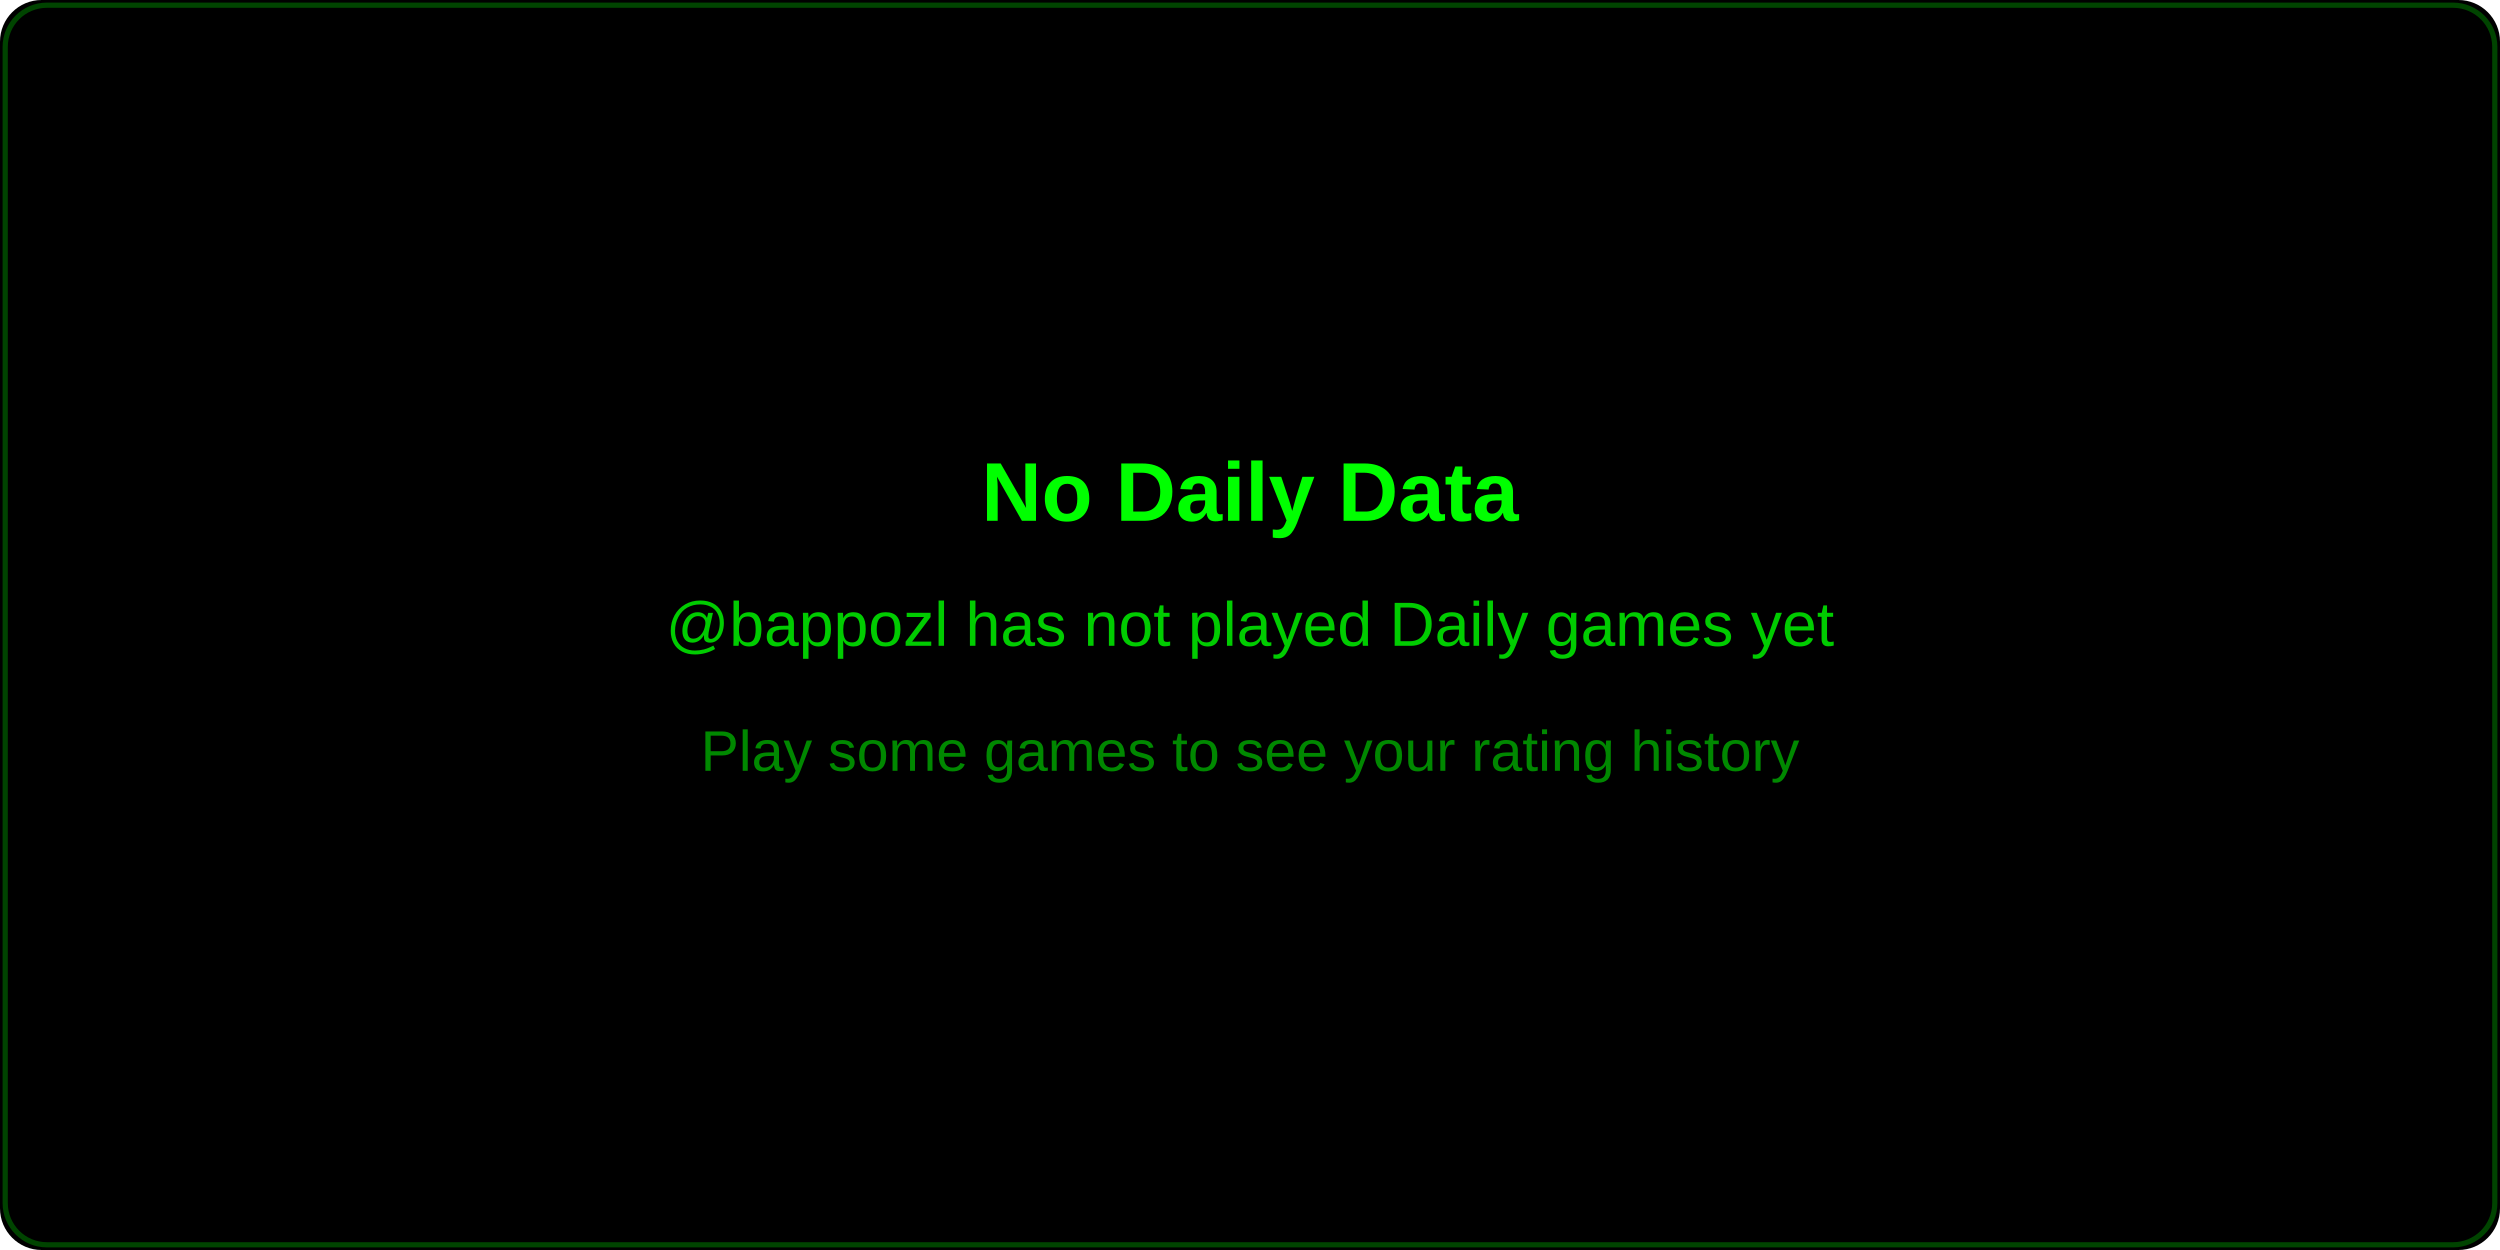
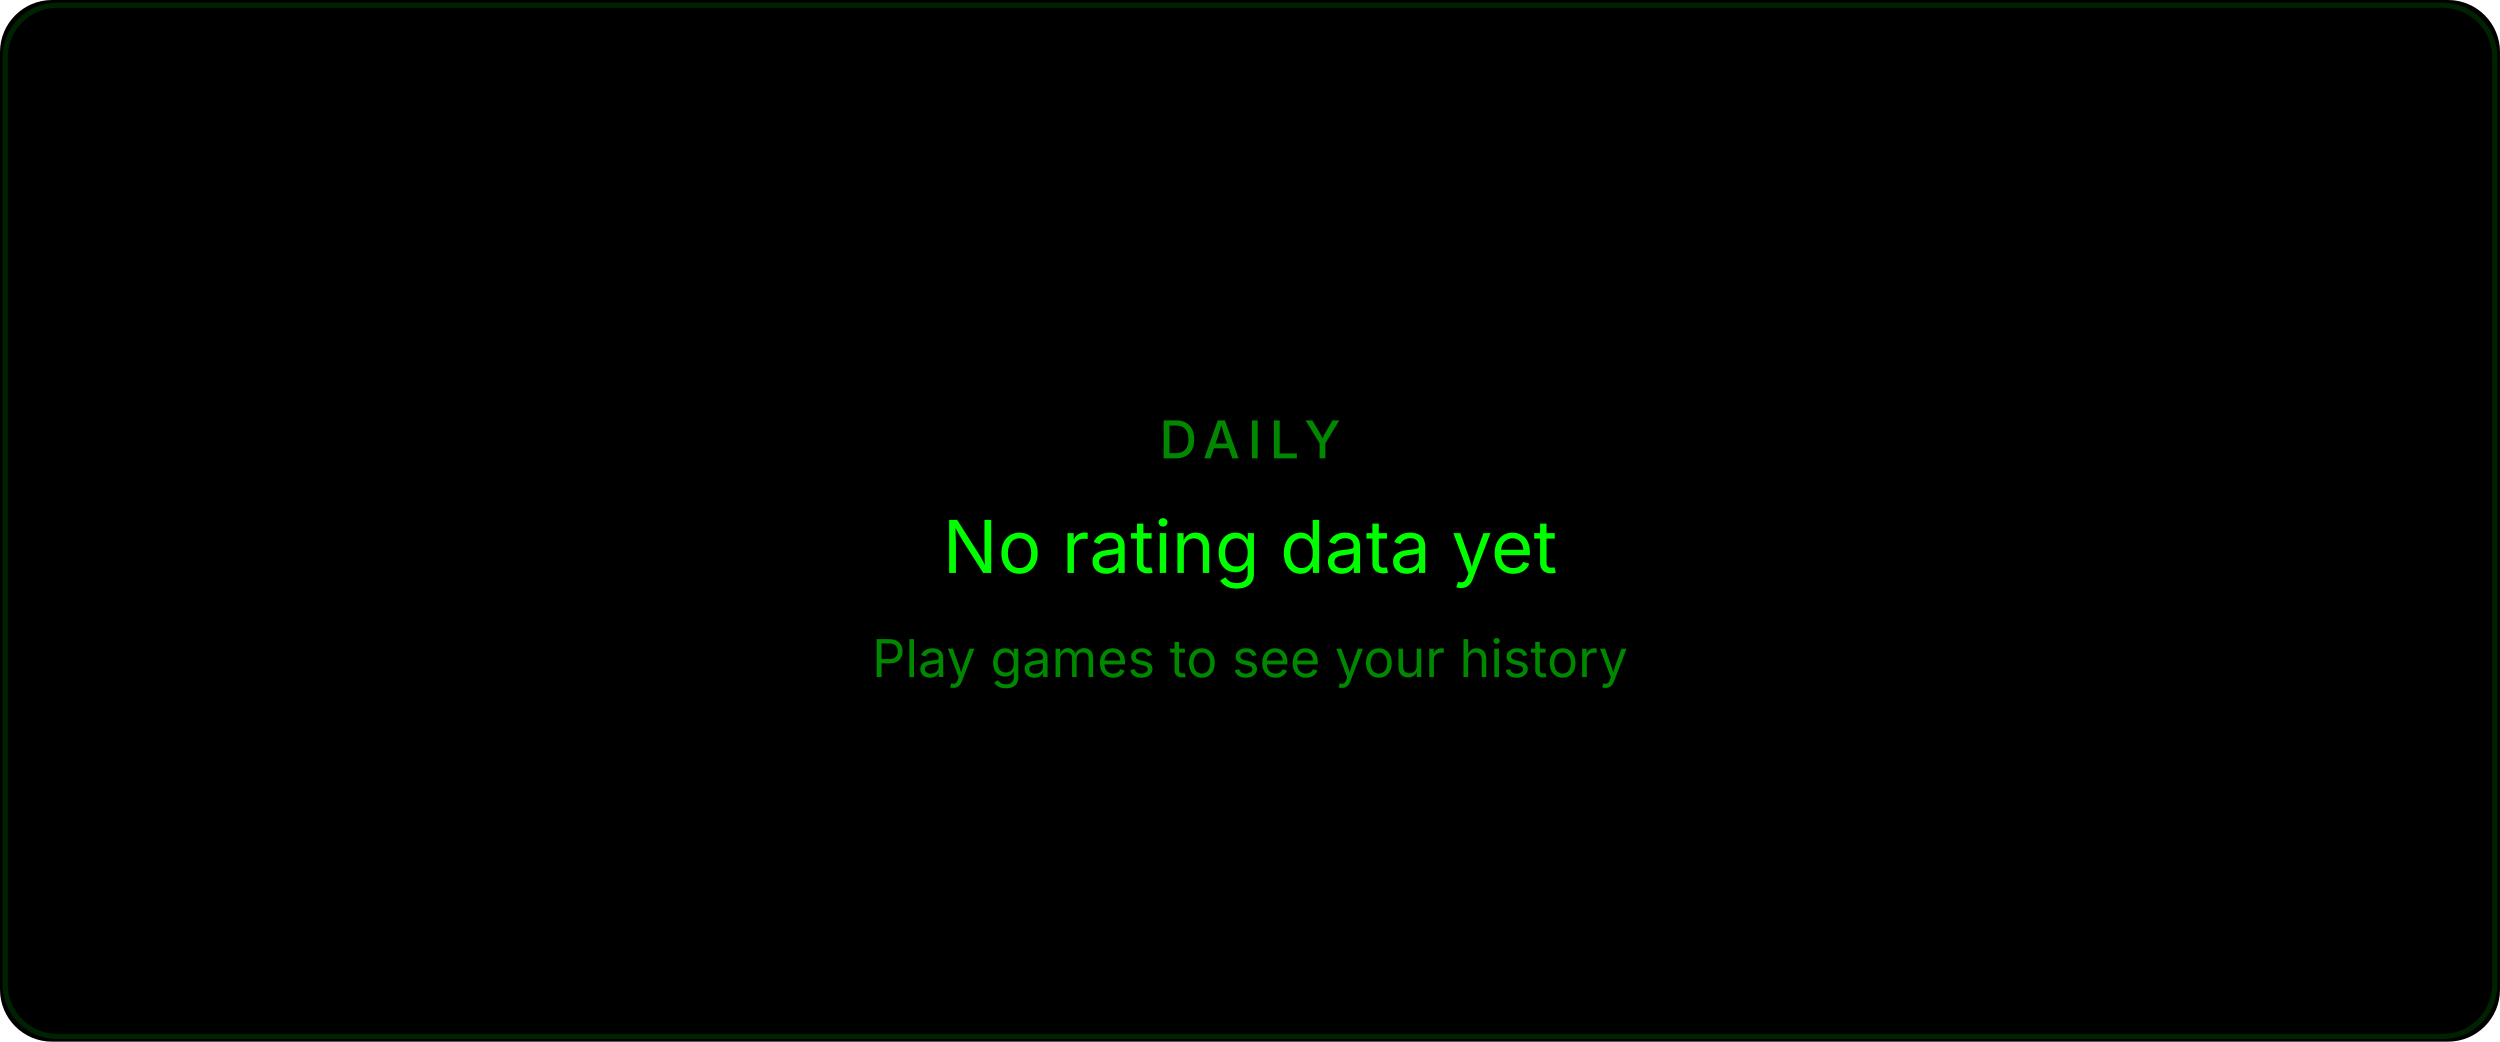
- <svg xmlns="http://www.w3.org/2000/svg" width="480" height="240">
-   <rect width="480" height="240" fill="#000000" rx="8" />
-   <rect x="1" y="1" width="478" height="238" fill="none" stroke="#004400" rx="8" />
-   <text x="240" y="100" fill="#00ff00" font-size="16" font-weight="600" font-family="Segoe UI, Arial, sans-serif" text-anchor="middle">
-     No Daily Data
-   </text>
-   <text x="240" y="124" fill="#00cc00" font-size="12" font-family="Segoe UI, Arial, sans-serif" text-anchor="middle">
-     @bappozl has not played Daily games yet
-   </text>
-   <text x="240" y="148" fill="#008800" font-size="11" font-family="Segoe UI, Arial, sans-serif" text-anchor="middle">
-     Play some games to see your rating history
-   </text>
+ <svg xmlns="http://www.w3.org/2000/svg" width="480" height="200" viewBox="0 0 480 200">
+   <rect width="480" height="200" fill="#000000" rx="10" />
+   <rect x="1" y="1" width="478" height="198" fill="none" stroke="#004400" rx="10" stroke-opacity="0.5" />
+   <text x="240" y="88" fill="#008800" font-size="10" font-weight="500" font-family="-apple-system,BlinkMacSystemFont,'Segoe UI',sans-serif" text-anchor="middle" letter-spacing="1.5">DAILY</text>
+   <text x="240" y="110" fill="#00ff00" font-size="14" font-family="-apple-system,BlinkMacSystemFont,'Segoe UI',sans-serif" text-anchor="middle">No rating data yet</text>
+   <text x="240" y="130" fill="#008800" font-size="10" font-family="-apple-system,BlinkMacSystemFont,'Segoe UI',sans-serif" text-anchor="middle">Play games to see your history</text>
</svg>
